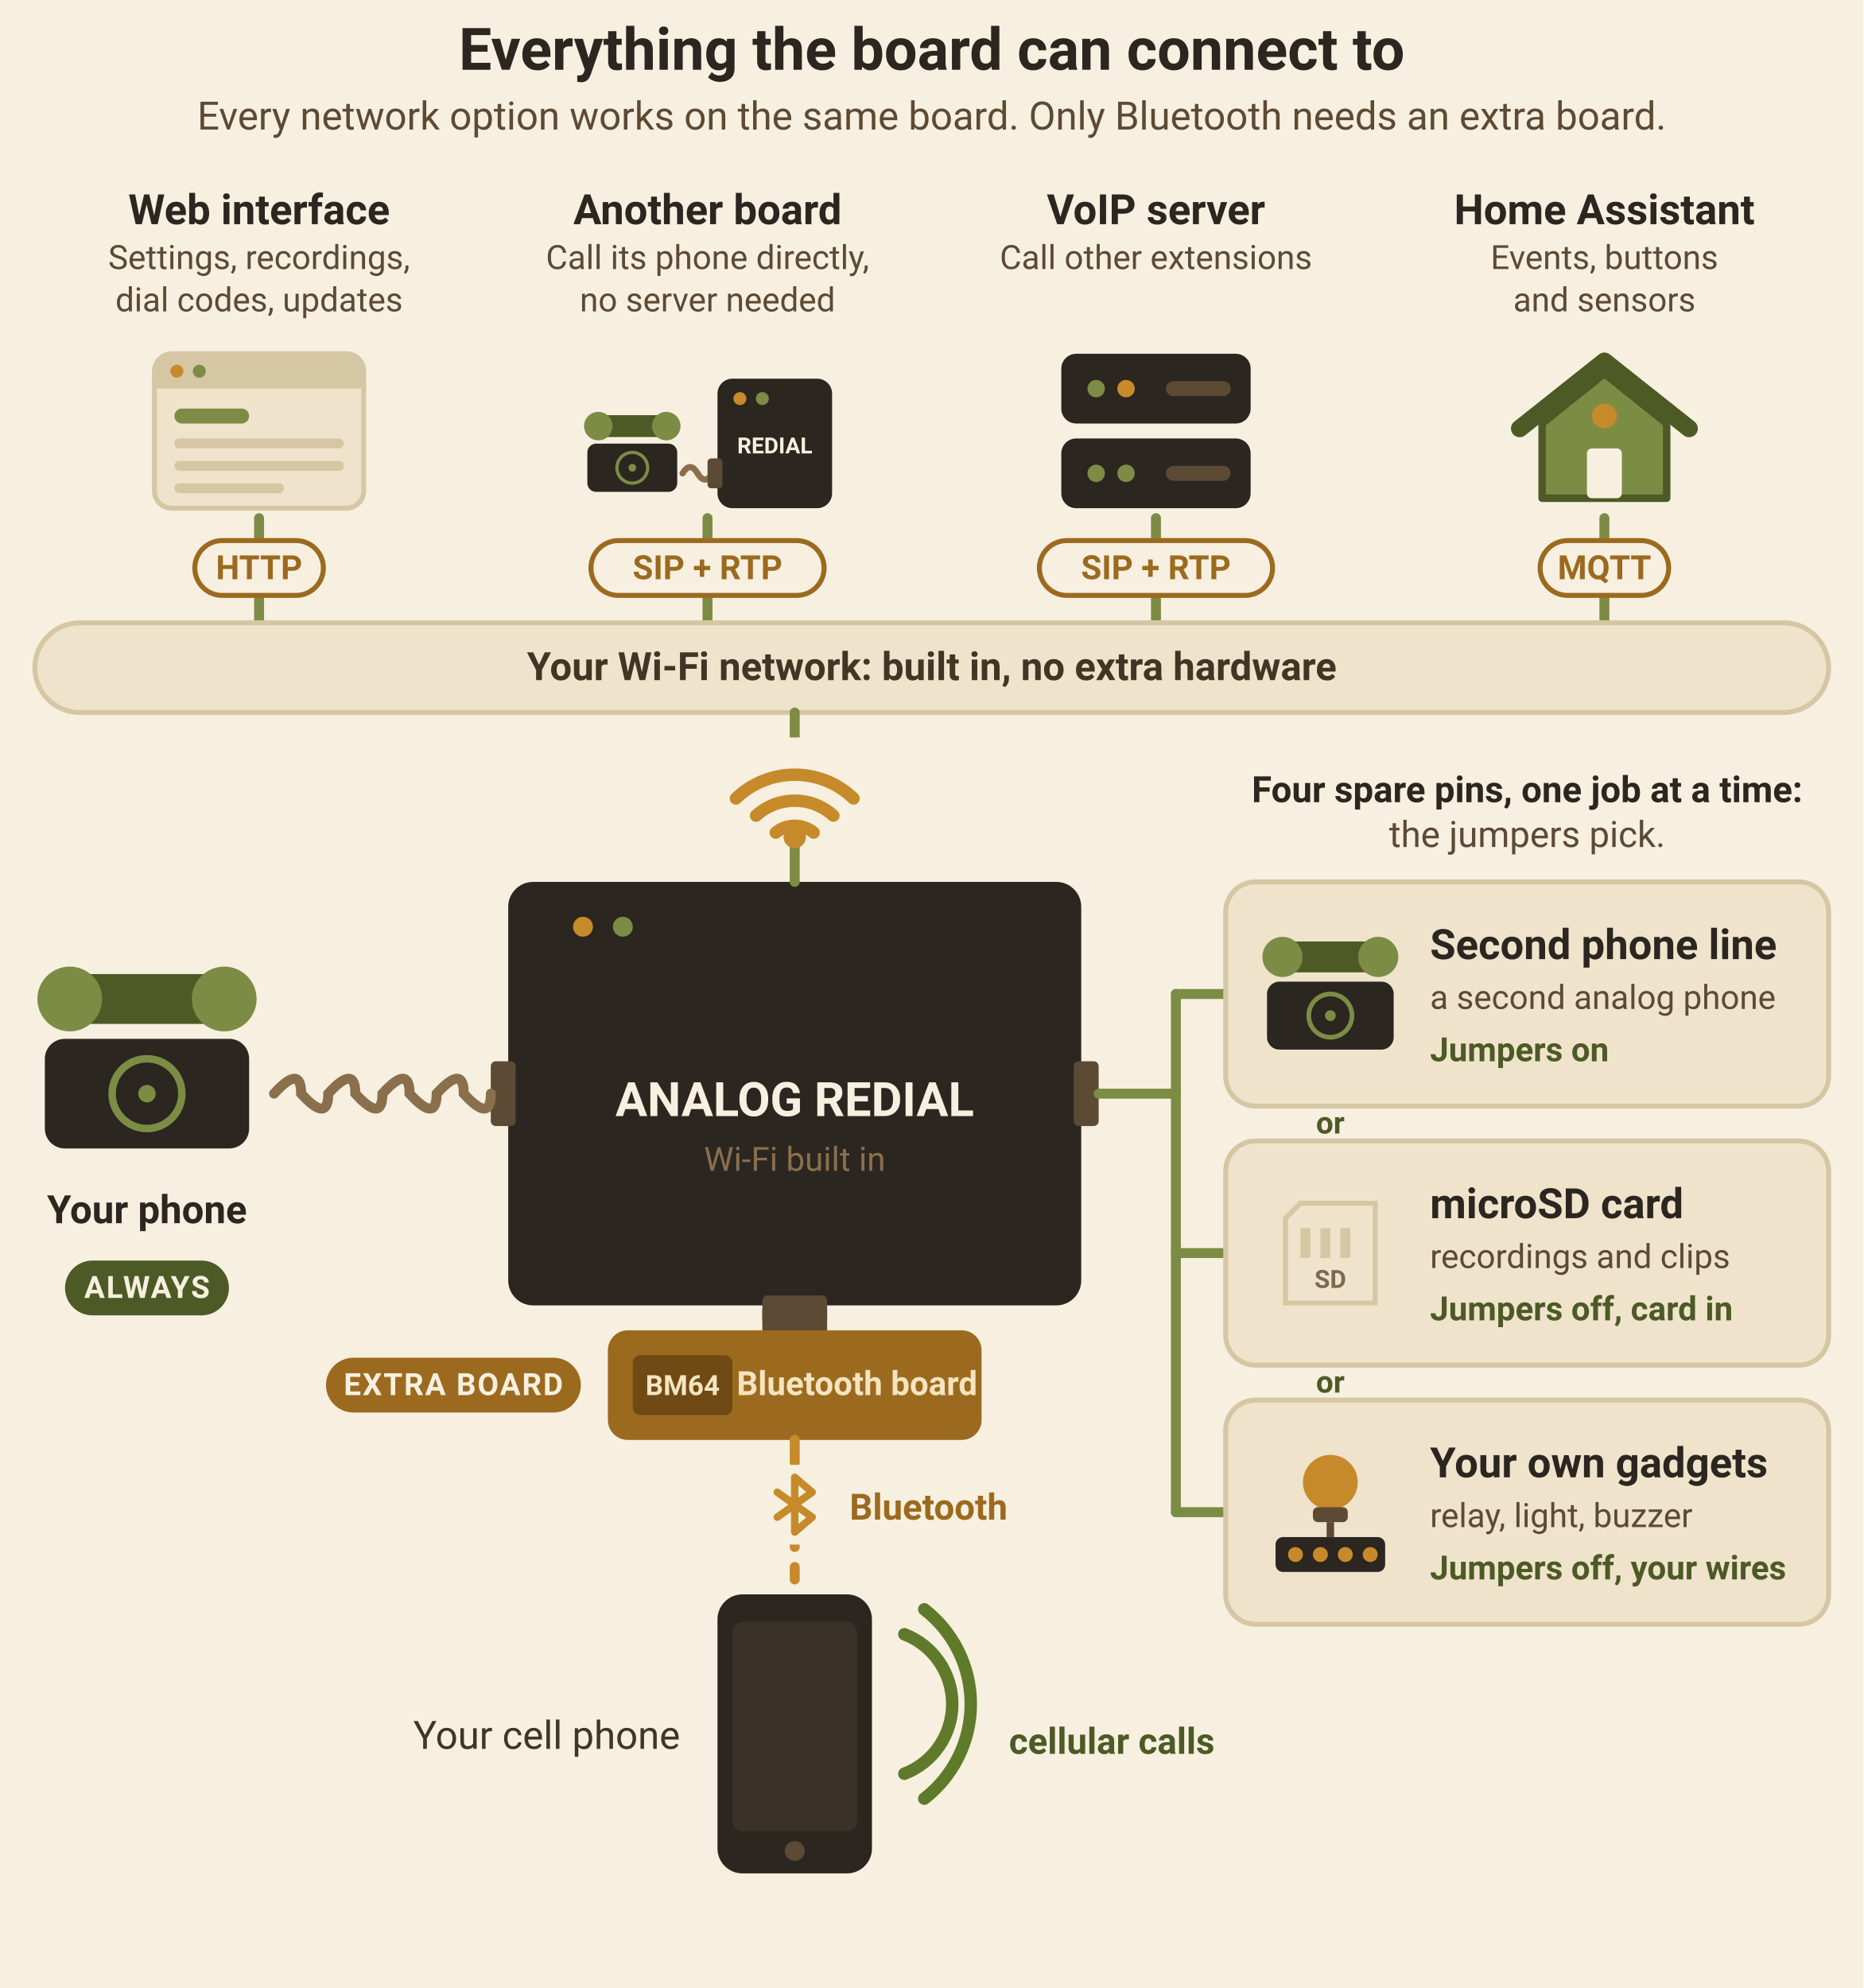
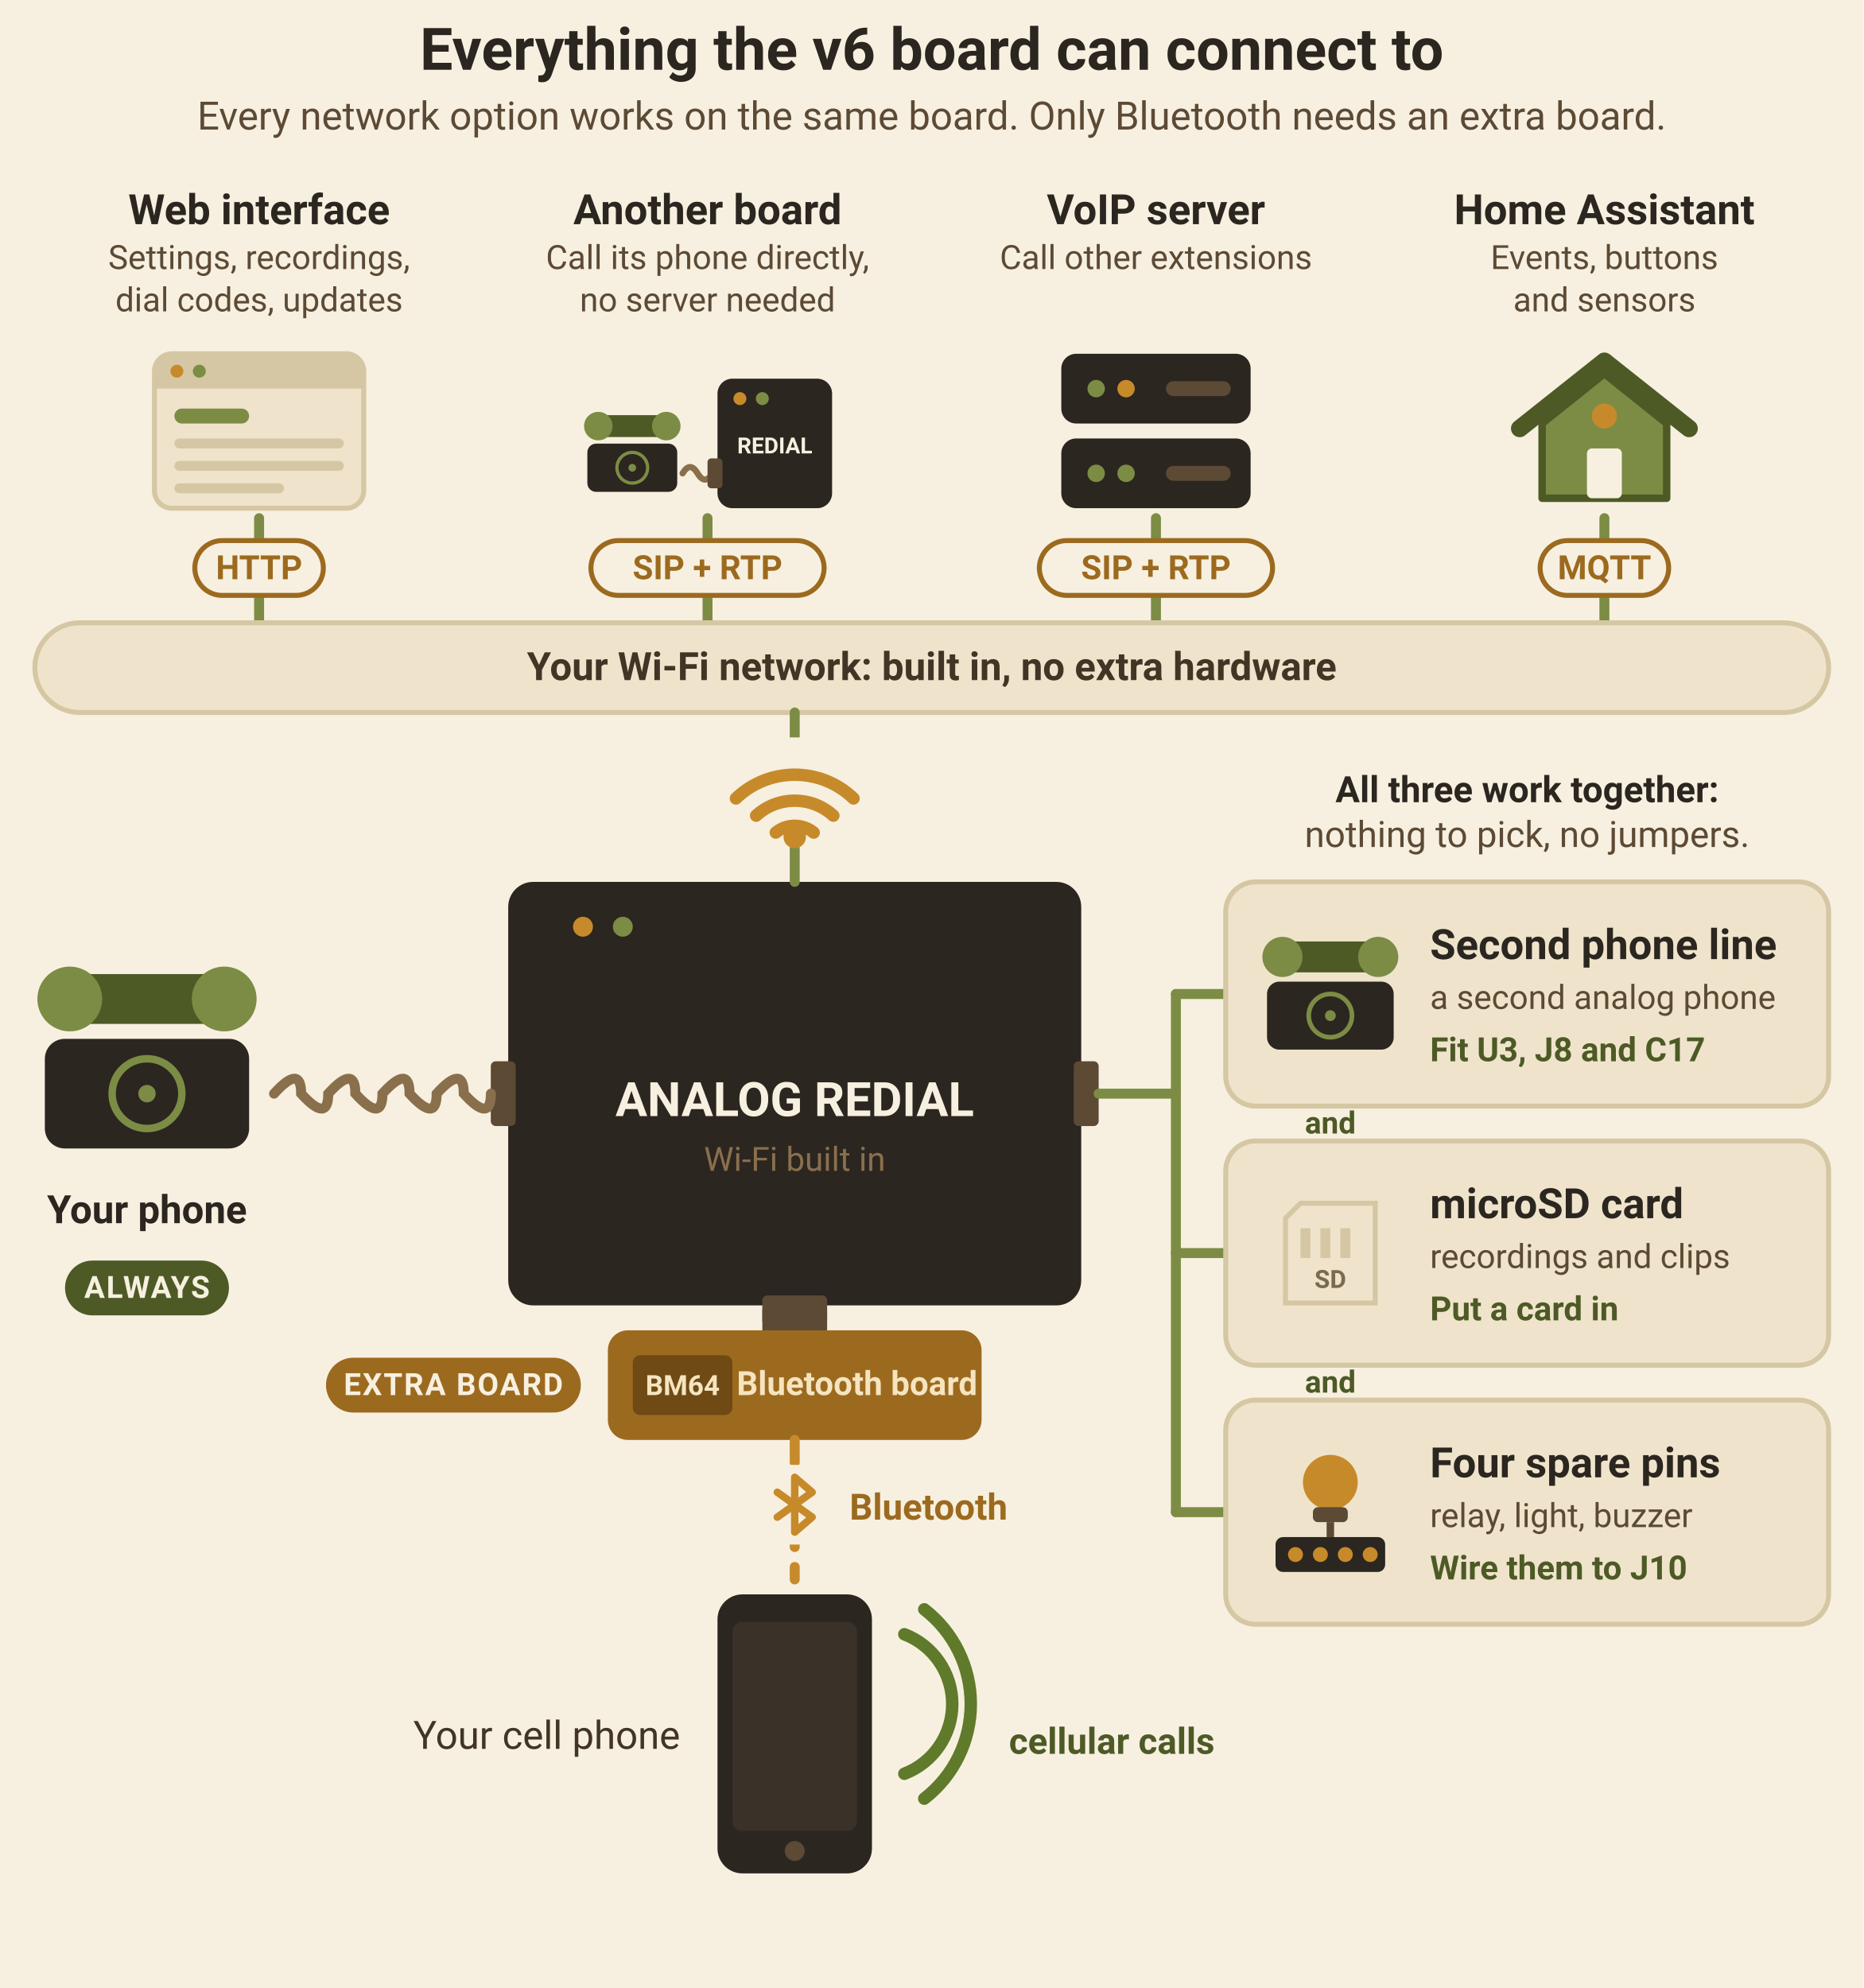
- <svg xmlns="http://www.w3.org/2000/svg" viewBox="0 0 748 798" width="748" height="798" role="img" aria-label="Everything the Analog Redial board can connect to: one phone always, then a second line or a microSD card or your own gadgets on four spare pins, chosen with the J5 jumpers; Wi-Fi to the web interface, other Analog Redial boards, a VoIP server and Home Assistant; and Bluetooth through an extra adapter board">
+ <svg xmlns="http://www.w3.org/2000/svg" viewBox="0 0 748 798" width="748" height="798" role="img" aria-label="Everything the Analog Redial v6 board can connect to: one phone always, then a second phone line, a microSD card and four spare pins on J10, all at once with nothing to select; Wi-Fi to the web interface, other Analog Redial boards, a VoIP server and Home Assistant; and Bluetooth through an extra adapter board">
  <rect id="background" width="748" height="798" fill="#f7f0e0" />
  <g font-family="system-ui, -apple-system, Segoe UI, Roboto, sans-serif">
    <g id="diagram" transform="translate(14,4) scale(1)">
      <g id="title">
-         <text x="360" y="24" text-anchor="middle" font-size="23.52" font-weight="700" fill="#2b2620">Everything the board can connect to</text>
+         <text x="360" y="24" text-anchor="middle" font-size="23.52" font-weight="700" fill="#2b2620">Everything the v6 board can connect to</text>
      </g>
      <g id="subtitle">
        <text x="360" y="48" text-anchor="middle" font-size="15.68" font-weight="400" fill="#5c4a35">Every network option works on the same board. Only Bluetooth needs an extra board.</text>
      </g>
      <g id="label-web">
        <text x="90" y="86" text-anchor="middle" font-size="16.8" font-weight="600" fill="#2b2620">Web interface</text>
      </g>
      <g id="desc-web-1">
        <text x="90" y="104" text-anchor="middle" font-size="13.44" font-weight="400" fill="#5c4a35">Settings, recordings,</text>
      </g>
      <g id="desc-web-2">
        <text x="90" y="121" text-anchor="middle" font-size="13.44" font-weight="400" fill="#5c4a35">dial codes, updates</text>
      </g>
      <g id="service-web" transform="translate(48,138)">
        <rect x="0" y="0" width="84" height="62" rx="7" fill="#efe4cb" stroke="#d6c7a4" stroke-width="2" />
        <path d="M 0 14 H 84 V 7 a 7 7 0 0 0 -7 -7 H 7 a 7 7 0 0 0 -7 7 Z" fill="#d6c7a4" />
        <circle cx="9" cy="7" r="2.6" fill="#c78a2b" />
        <circle cx="18" cy="7" r="2.6" fill="#7c8c45" />
        <rect x="8" y="22" width="30" height="6" rx="3" fill="#7c8c45" />
        <rect x="8" y="34" width="68" height="4" rx="2" fill="#d6c7a4" />
        <rect x="8" y="43" width="68" height="4" rx="2" fill="#d6c7a4" />
        <rect x="8" y="52" width="44" height="4" rx="2" fill="#d6c7a4" />
      </g>
      <g id="link-web">
        <line x1="90" y1="204" x2="90" y2="246" stroke="#7c8c45" stroke-width="4" stroke-linecap="round" />
      </g>
      <g id="protocol-web">
        <rect x="64.2" y="213" width="51.6" height="22" rx="11" fill="#f7f0e0" stroke="#9c6a1f" stroke-width="2" />
        <text x="90" y="228.5" text-anchor="middle" font-size="13.44" font-weight="600" fill="#9c6a1f">HTTP</text>
      </g>
      <g id="label-board-2">
        <text x="270" y="86" text-anchor="middle" font-size="16.8" font-weight="600" fill="#2b2620">Another board</text>
      </g>
      <g id="desc-board-2-1">
        <text x="270" y="104" text-anchor="middle" font-size="13.44" font-weight="400" fill="#5c4a35">Call its phone directly,</text>
      </g>
      <g id="desc-board-2-2">
        <text x="270" y="121" text-anchor="middle" font-size="13.44" font-weight="400" fill="#5c4a35">no server needed</text>
      </g>
      <g id="service-board-2" transform="translate(220,138)">
        <g id="other-phone" transform="translate(0,22) scale(0.44)">
          <line x1="14" y1="16" x2="76" y2="16" stroke="#4d5a26" stroke-width="20" stroke-linecap="round" />
          <circle cx="14" cy="16" r="13" fill="#7c8c45" />
          <circle cx="76" cy="16" r="13" fill="#7c8c45" />
          <rect x="4" y="32" width="82" height="44" rx="8" fill="#2b2620" />
          <circle cx="45" cy="54" r="14" fill="none" stroke="#7c8c45" stroke-width="3" />
          <circle cx="45" cy="54" r="3.5" fill="#7c8c45" />
        </g>
        <path d="M 40 48 q 3 -5 6 0 q 3 5 6 0" fill="none" stroke="#8a6f4d" stroke-width="2.5" stroke-linecap="round" />
        <g id="other-board">
          <rect x="54" y="10" width="46" height="52" rx="6" fill="#2b2620" />
          <rect x="50" y="42" width="6" height="12" rx="1.5" fill="#5c4a35" />
          <circle cx="63" cy="18" r="2.6" fill="#c78a2b" />
          <circle cx="72" cy="18" r="2.6" fill="#7c8c45" />
          <text x="77" y="40" text-anchor="middle" font-size="8.96" font-weight="700" fill="#f7f0e0">REDIAL</text>
        </g>
      </g>
      <g id="link-board-2">
        <line x1="270" y1="204" x2="270" y2="246" stroke="#7c8c45" stroke-width="4" stroke-linecap="round" />
      </g>
      <g id="protocol-board-2">
        <rect x="223.2" y="213" width="93.6" height="22" rx="11" fill="#f7f0e0" stroke="#9c6a1f" stroke-width="2" />
        <text x="270" y="228.5" text-anchor="middle" font-size="13.44" font-weight="600" fill="#9c6a1f">SIP + RTP</text>
      </g>
      <g id="label-voip">
        <text x="450" y="86" text-anchor="middle" font-size="16.8" font-weight="600" fill="#2b2620">VoIP server</text>
      </g>
      <g id="desc-voip-1">
        <text x="450" y="104" text-anchor="middle" font-size="13.44" font-weight="400" fill="#5c4a35">Call other extensions</text>
      </g>
      <g id="service-voip" transform="translate(412,138)">
        <rect x="0" y="0" width="76" height="28" rx="6" fill="#2b2620" />
        <rect x="0" y="34" width="76" height="28" rx="6" fill="#2b2620" />
        <circle cx="14" cy="14" r="3.5" fill="#7c8c45" />
        <circle cx="26" cy="14" r="3.5" fill="#c78a2b" />
        <rect x="42" y="11" width="26" height="6" rx="3" fill="#5c4a35" />
        <circle cx="14" cy="48" r="3.5" fill="#7c8c45" />
        <circle cx="26" cy="48" r="3.5" fill="#7c8c45" />
        <rect x="42" y="45" width="26" height="6" rx="3" fill="#5c4a35" />
      </g>
      <g id="link-voip">
        <line x1="450" y1="204" x2="450" y2="246" stroke="#7c8c45" stroke-width="4" stroke-linecap="round" />
      </g>
      <g id="protocol-voip">
        <rect x="403.2" y="213" width="93.6" height="22" rx="11" fill="#f7f0e0" stroke="#9c6a1f" stroke-width="2" />
        <text x="450" y="228.5" text-anchor="middle" font-size="13.44" font-weight="600" fill="#9c6a1f">SIP + RTP</text>
      </g>
      <g id="label-home">
        <text x="630" y="86" text-anchor="middle" font-size="16.8" font-weight="600" fill="#2b2620">Home Assistant</text>
      </g>
      <g id="desc-home-1">
        <text x="630" y="104" text-anchor="middle" font-size="13.44" font-weight="400" fill="#5c4a35">Events, buttons</text>
      </g>
      <g id="desc-home-2">
        <text x="630" y="121" text-anchor="middle" font-size="13.44" font-weight="400" fill="#5c4a35">and sensors</text>
      </g>
      <g id="service-home" transform="translate(592,138)">
        <path d="M 4 30 L 38 3 L 72 30" fill="none" stroke="#4d5a26" stroke-width="7" stroke-linecap="round" stroke-linejoin="round" />
        <path d="M 13 28 V 58 H 63 V 28 L 38 8 Z" fill="#7c8c45" stroke="#4d5a26" stroke-width="3" stroke-linejoin="round" />
        <rect x="31" y="38" width="14" height="20" rx="2" fill="#f7f0e0" />
        <circle cx="38" cy="25" r="5" fill="#c78a2b" />
      </g>
      <g id="link-home">
        <line x1="630" y1="204" x2="630" y2="246" stroke="#7c8c45" stroke-width="4" stroke-linecap="round" />
      </g>
      <g id="protocol-home">
        <rect x="604.2" y="213" width="51.6" height="22" rx="11" fill="#f7f0e0" stroke="#9c6a1f" stroke-width="2" />
        <text x="630" y="228.5" text-anchor="middle" font-size="13.44" font-weight="600" fill="#9c6a1f">MQTT</text>
      </g>
      <g id="wifi-network">
        <rect x="0" y="246" width="720" height="36" rx="18" fill="#efe4cb" stroke="#d6c7a4" stroke-width="2" />
        <text x="360.0" y="269" text-anchor="middle" font-size="15.68" font-weight="600" fill="#423525">Your Wi-Fi network: built in, no extra hardware</text>
      </g>
      <g id="board" transform="translate(190,350)">
        <rect id="pcb" x="0" y="0" width="230" height="170" rx="10" fill="#2b2620" />
        <rect id="jack-line-1" x="-7" y="72" width="10" height="26" rx="2" fill="#5c4a35" />
        <rect id="options-connector" x="227" y="72" width="10" height="26" rx="2" fill="#5c4a35" />
        <rect id="adapter-header" x="102" y="166" width="26" height="12" rx="2" fill="#5c4a35" />
        <circle id="led-1" cx="30" cy="18" r="4" fill="#c78a2b" />
        <circle id="led-2" cx="46" cy="18" r="4" fill="#7c8c45" />
        <text x="115" y="94" text-anchor="middle" font-size="19.04" font-weight="600" fill="#f7f0e0">ANALOG REDIAL</text>
        <text x="115" y="116" text-anchor="middle" font-size="13.44" fill="#8a6f4d">Wi-Fi built in</text>
      </g>
      <g id="link-wifi">
        <line x1="305" y1="282" x2="305" y2="350" stroke="#7c8c45" stroke-width="4" stroke-linecap="round" />
      </g>
      <g id="wifi" transform="translate(275,294)">
        <rect x="-6" y="-2" width="72" height="44" rx="8" fill="#f7f0e0" />
        <path d="M 6.4 22.5 A 34 34 0 0 1 53.6 22.5" fill="none" stroke="#c78a2b" stroke-width="5" stroke-linecap="round" />
        <path d="M 14.5 29.4 A 23 23 0 0 1 45.5 29.4" fill="none" stroke="#c78a2b" stroke-width="5" stroke-linecap="round" />
        <path d="M 22.4 36.2 A 12 12 0 0 1 37.6 36.2" fill="none" stroke="#c78a2b" stroke-width="5" stroke-linecap="round" />
        <circle cx="30" cy="40" r="4.5" fill="#c78a2b" transform="translate(0,-2)" />
      </g>
      <g id="phone-line-1" transform="translate(0,381)">
        <g id="handset">
          <line x1="14" y1="16" x2="76" y2="16" stroke="#4d5a26" stroke-width="20" stroke-linecap="round" />
          <circle cx="14" cy="16" r="13" fill="#7c8c45" />
          <circle cx="76" cy="16" r="13" fill="#7c8c45" />
        </g>
        <g id="body">
          <rect x="4" y="32" width="82" height="44" rx="8" fill="#2b2620" />
          <circle cx="45" cy="54" r="14" fill="none" stroke="#7c8c45" stroke-width="3" />
          <circle cx="45" cy="54" r="3.5" fill="#7c8c45" />
        </g>
      </g>
      <g id="cord-line-1" transform="translate(96,435)">
        <path d="M 0 0 q 10.88 -12 10.88 0 q 10.88 12 10.88 0 q 10.88 -12 10.88 0 q 10.88 12 10.88 0 q 10.88 -12 10.88 0 q 10.88 12 10.88 0 q 10.88 -12 10.88 0 q 10.88 12 10.88 0" fill="none" stroke="#8a6f4d" stroke-width="4" stroke-linecap="round" />
      </g>
      <g id="label-line-1">
        <text x="45" y="487" text-anchor="middle" font-size="15.68" font-weight="600" fill="#2b2620">Your phone</text>
      </g>
      <g id="tag-always">
        <rect x="12.1" y="502" width="65.8" height="22" rx="11" fill="#4d5a26" />
        <text x="45" y="517" text-anchor="middle" font-size="12.32" font-weight="700" letter-spacing="0.6" fill="#f7f0e0">ALWAYS</text>
      </g>
      <g id="pick-one-heading-1">
-         <text x="599" y="318" text-anchor="middle" font-size="14.56" font-weight="700" fill="#2b2620">Four spare pins, one job at a time:</text>
+         <text x="599" y="318" text-anchor="middle" font-size="14.56" font-weight="700" fill="#2b2620">All three work together:</text>
      </g>
      <g id="pick-one-heading-2">
-         <text x="599" y="336" text-anchor="middle" font-size="14.56" font-weight="400" fill="#5c4a35">the jumpers pick.</text>
+         <text x="599" y="336" text-anchor="middle" font-size="14.56" font-weight="400" fill="#5c4a35">nothing to pick, no jumpers.</text>
      </g>
      <g id="link-options">
        <line x1="427" y1="435" x2="458" y2="435" stroke="#7c8c45" stroke-width="4" stroke-linecap="round" />
      </g>
      <g id="link-options-spine">
        <line x1="458" y1="395" x2="458" y2="603" stroke="#7c8c45" stroke-width="4" stroke-linecap="round" />
      </g>
      <g id="stub-line-2">
        <line x1="458" y1="395" x2="478" y2="395" stroke="#7c8c45" stroke-width="4" stroke-linecap="round" />
      </g>
      <g id="option-line-2" transform="translate(478,350)">
        <rect width="242" height="90" rx="12" fill="#efe4cb" stroke="#d6c7a4" stroke-width="2" />
        <g transform="translate(14.1,20.2) scale(0.62)">
          <g id="handset">
            <line x1="14" y1="16" x2="76" y2="16" stroke="#4d5a26" stroke-width="20" stroke-linecap="round" />
            <circle cx="14" cy="16" r="13" fill="#7c8c45" />
            <circle cx="76" cy="16" r="13" fill="#7c8c45" />
          </g>
          <g id="body">
            <rect x="4" y="32" width="82" height="44" rx="8" fill="#2b2620" />
            <circle cx="45" cy="54" r="14" fill="none" stroke="#7c8c45" stroke-width="3" />
            <circle cx="45" cy="54" r="3.5" fill="#7c8c45" />
          </g>
        </g>
        <text x="82" y="31" font-size="16.8" font-weight="600" fill="#2b2620">Second phone line</text>
        <text x="82" y="51" font-size="13.44" fill="#5c4a35">a second analog phone</text>
-         <text x="82" y="72" font-size="13.44" font-weight="700" fill="#4d5a26">Jumpers on</text>
+         <text x="82" y="72" font-size="13.44" font-weight="700" fill="#4d5a26">Fit U3, J8 and C17</text>
      </g>
      <g id="or-1">
-         <text x="520" y="451" text-anchor="middle" font-size="12.32" font-weight="700" fill="#4d5a26">or</text>
+         <text x="520" y="451" text-anchor="middle" font-size="12.32" font-weight="700" fill="#4d5a26">and</text>
      </g>
      <g id="stub-microsd">
        <line x1="458" y1="499" x2="478" y2="499" stroke="#7c8c45" stroke-width="4" stroke-linecap="round" />
      </g>
      <g id="option-microsd" transform="translate(478,454)">
        <rect width="242" height="90" rx="12" fill="#efe4cb" stroke="#d6c7a4" stroke-width="2" />
        <g transform="translate(24,25) scale(1)">
          <path d="M 6 0 H 36 V 40 H 0 V 6 Z" fill="#efe4cb" stroke="#d6c7a4" stroke-width="2" />
          <rect x="6" y="10" width="4" height="12" fill="#d6c7a4" />
          <rect x="14" y="10" width="4" height="12" fill="#d6c7a4" />
          <rect x="22" y="10" width="4" height="12" fill="#d6c7a4" />
          <text x="18" y="34" text-anchor="middle" font-size="10.08" font-weight="600" fill="#7a6a52">SD</text>
        </g>
        <text x="82" y="31" font-size="16.8" font-weight="600" fill="#2b2620">microSD card</text>
        <text x="82" y="51" font-size="13.44" fill="#5c4a35">recordings and clips</text>
-         <text x="82" y="72" font-size="13.44" font-weight="700" fill="#4d5a26">Jumpers off, card in</text>
+         <text x="82" y="72" font-size="13.44" font-weight="700" fill="#4d5a26">Put a card in</text>
      </g>
      <g id="or-2">
-         <text x="520" y="555" text-anchor="middle" font-size="12.32" font-weight="700" fill="#4d5a26">or</text>
+         <text x="520" y="555" text-anchor="middle" font-size="12.32" font-weight="700" fill="#4d5a26">and</text>
      </g>
      <g id="stub-pins">
        <line x1="458" y1="603" x2="478" y2="603" stroke="#7c8c45" stroke-width="4" stroke-linecap="round" />
      </g>
      <g id="option-pins" transform="translate(478,558)">
        <rect width="242" height="90" rx="12" fill="#efe4cb" stroke="#d6c7a4" stroke-width="2" />
        <g transform="translate(20,21) scale(1)">
          <circle id="bulb" cx="22" cy="12" r="11" fill="#c78a2b" />
          <rect id="bulb-base" x="15" y="22" width="14" height="6" rx="2" fill="#5c4a35" />
          <rect id="header" x="0" y="34" width="44" height="14" rx="3" fill="#2b2620" />
          <circle cx="8" cy="41" r="3" fill="#c78a2b" />
          <circle cx="18" cy="41" r="3" fill="#c78a2b" />
          <circle cx="28" cy="41" r="3" fill="#c78a2b" />
          <circle cx="38" cy="41" r="3" fill="#c78a2b" />
          <path d="M 22 28 V 34" stroke="#5c4a35" stroke-width="3" />
        </g>
-         <text x="82" y="31" font-size="16.8" font-weight="600" fill="#2b2620">Your own gadgets</text>
+         <text x="82" y="31" font-size="16.8" font-weight="600" fill="#2b2620">Four spare pins</text>
        <text x="82" y="51" font-size="13.44" fill="#5c4a35">relay, light, buzzer</text>
-         <text x="82" y="72" font-size="13.44" font-weight="700" fill="#4d5a26">Jumpers off, your wires</text>
+         <text x="82" y="72" font-size="13.44" font-weight="700" fill="#4d5a26">Wire them to J10</text>
      </g>
      <g id="bluetooth-adapter" transform="translate(230,520)">
        <rect id="plug" x="62" y="0" width="26" height="12" rx="2" fill="#5c4a35" />
        <rect id="pcb" x="0" y="10" width="150" height="44" rx="8" fill="#9c6a1f" />
        <rect id="chip" x="10" y="20" width="40" height="24" rx="3" fill="#6f4a14" />
        <text x="30" y="36" text-anchor="middle" font-size="11.2" font-weight="600" fill="#f5e4bf">BM64</text>
        <text x="100" y="36" text-anchor="middle" font-size="13.44" font-weight="600" fill="#f5e4bf">Bluetooth board</text>
      </g>
      <g id="tag-extra-board">
        <rect x="116.85" y="541" width="102.3" height="22" rx="11" fill="#9c6a1f" />
        <text x="168" y="556" text-anchor="middle" font-size="12.32" font-weight="700" letter-spacing="0.6" fill="#f7f0e0">EXTRA BOARD</text>
      </g>
      <g id="link-bluetooth">
        <line x1="305" y1="574" x2="305" y2="630" stroke="#c78a2b" stroke-width="4" stroke-linecap="round" stroke-dasharray="9 8" />
      </g>
      <g id="bluetooth-symbol" transform="translate(297,588)">
        <rect x="-6" y="-4" width="28" height="32" rx="6" fill="#f7f0e0" />
        <path d="M 1 7 L 15 17 L 8 23 L 8 1 L 15 7 L 1 17" fill="none" stroke="#c78a2b" stroke-width="3" stroke-linecap="round" stroke-linejoin="round" />
      </g>
      <g id="label-bluetooth">
        <text x="327" y="606" text-anchor="start" font-size="14.56" font-weight="600" fill="#9c6a1f">Bluetooth</text>
      </g>
      <g id="cell-phone" transform="translate(274,636)">
        <rect x="0" y="0" width="62" height="112" rx="10" fill="#2b2620" />
        <rect x="6" y="11" width="50" height="84" rx="4" fill="#3a3128" />
        <circle cx="31" cy="103" r="4" fill="#5c4a35" />
      </g>
      <g id="label-cell-phone">
        <text x="259" y="698" text-anchor="end" font-size="15.68" font-weight="400" fill="#423525">Your cell phone</text>
      </g>
      <g id="cellular" transform="translate(349,652)">
        <path d="M 0 56 A 30 30 0 0 0 0 0" fill="none" stroke="#5f7a2a" stroke-width="5" stroke-linecap="round" />
        <path d="M 8 66 A 48 48 0 0 0 8 -10" fill="none" stroke="#5f7a2a" stroke-width="5" stroke-linecap="round" transform="translate(0,0)" />
      </g>
      <g id="label-cellular">
        <text x="391" y="700" text-anchor="start" font-size="14.56" font-weight="600" fill="#4d5a26">cellular calls</text>
      </g>
    </g>
  </g>
</svg>
